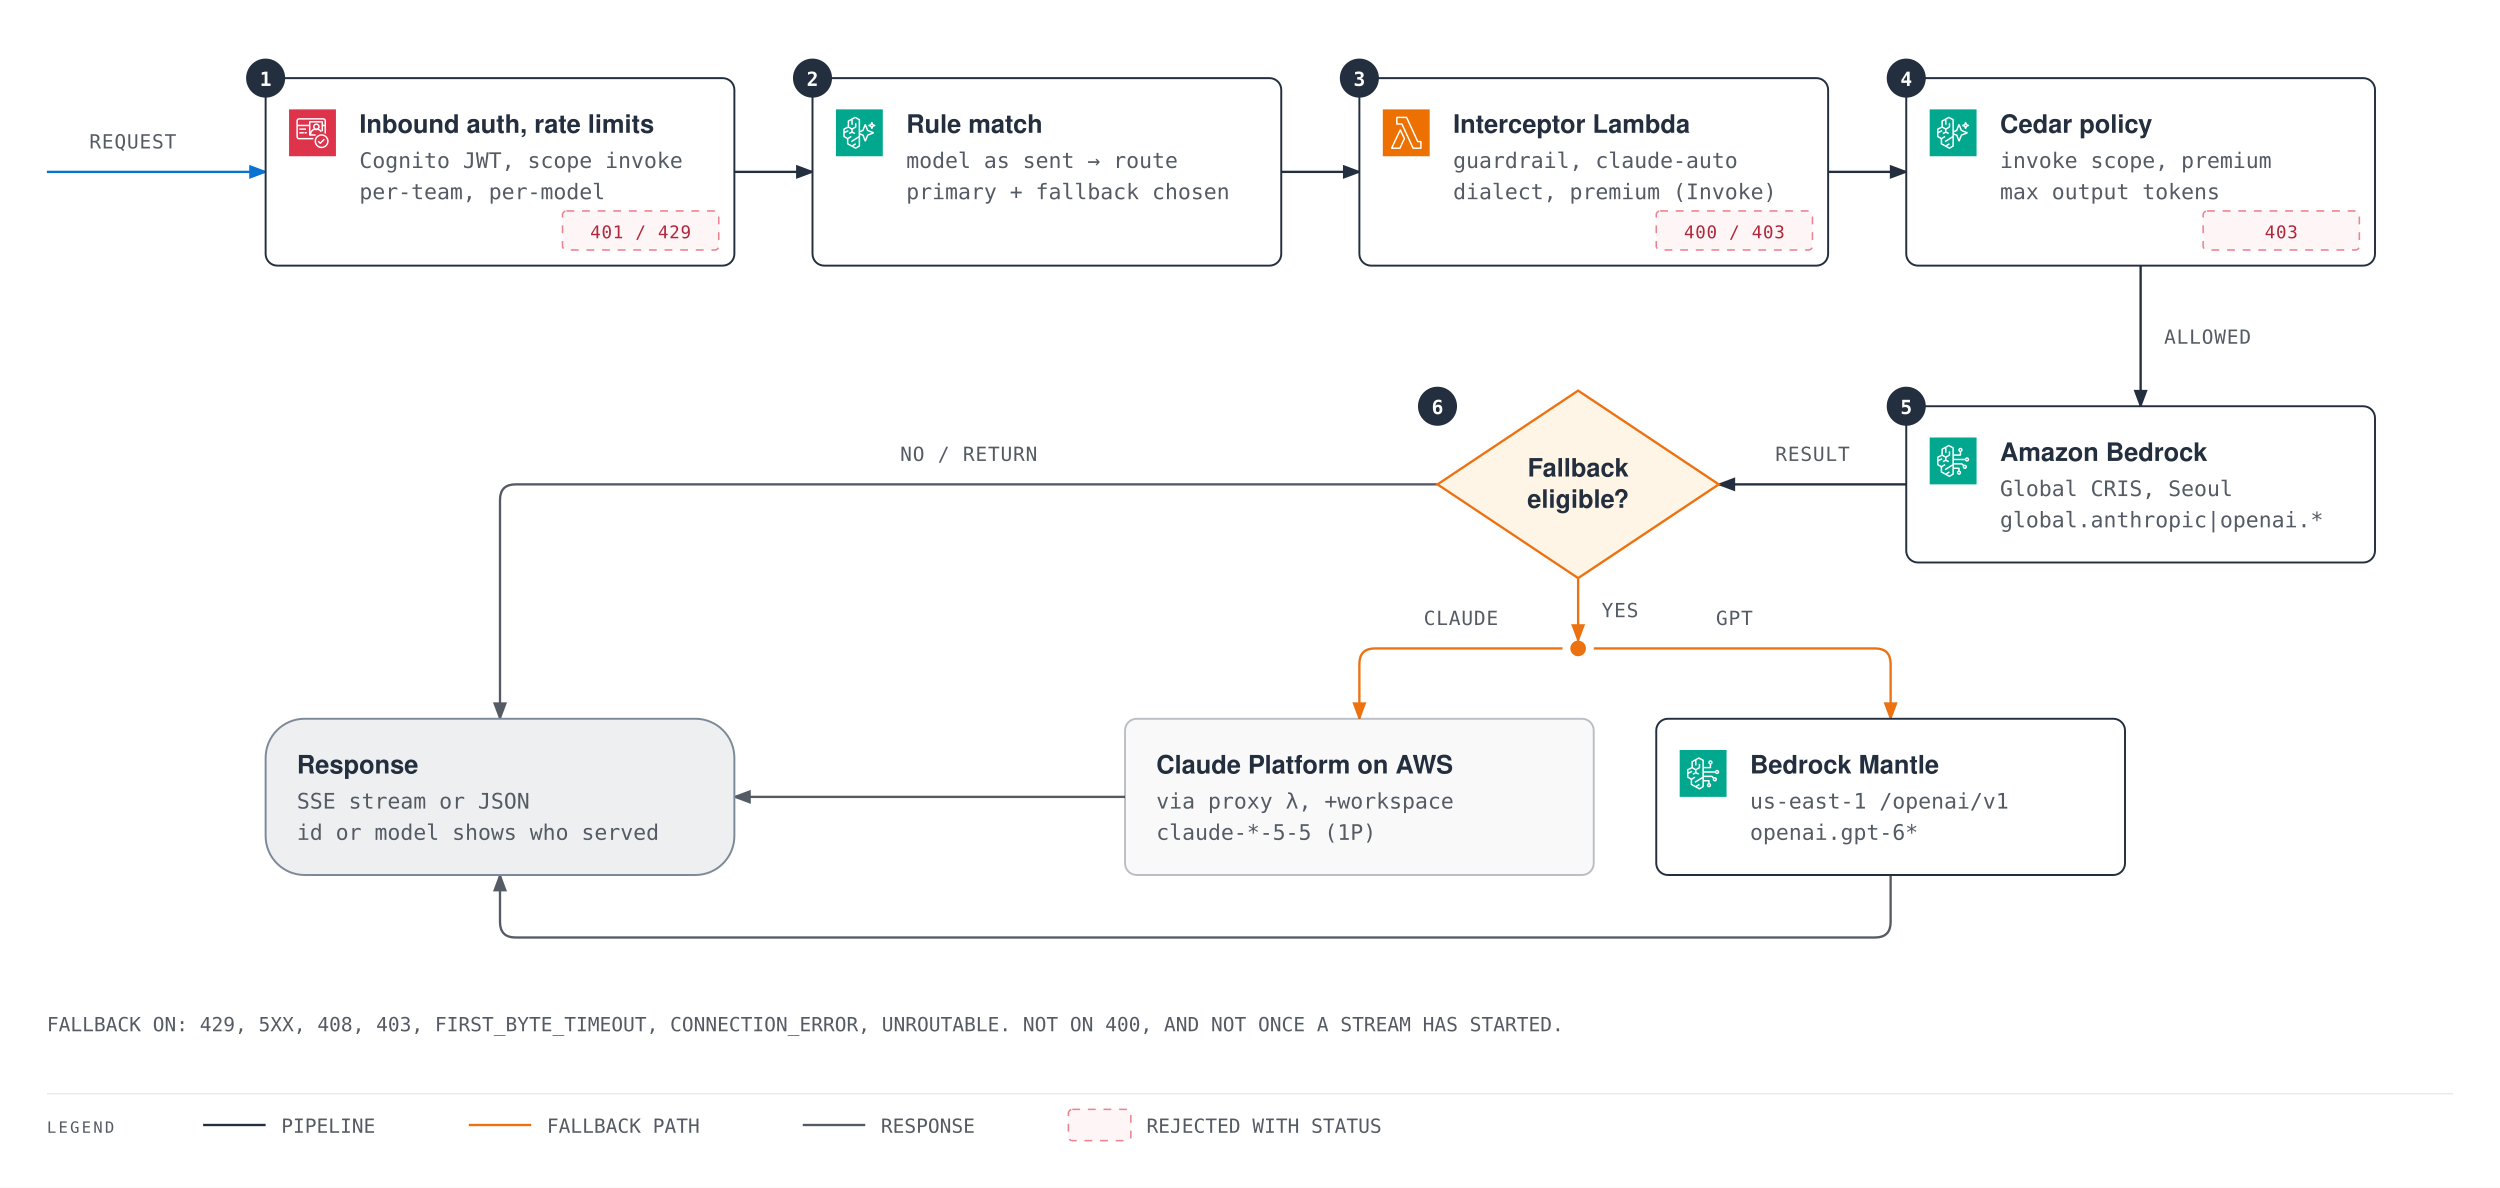
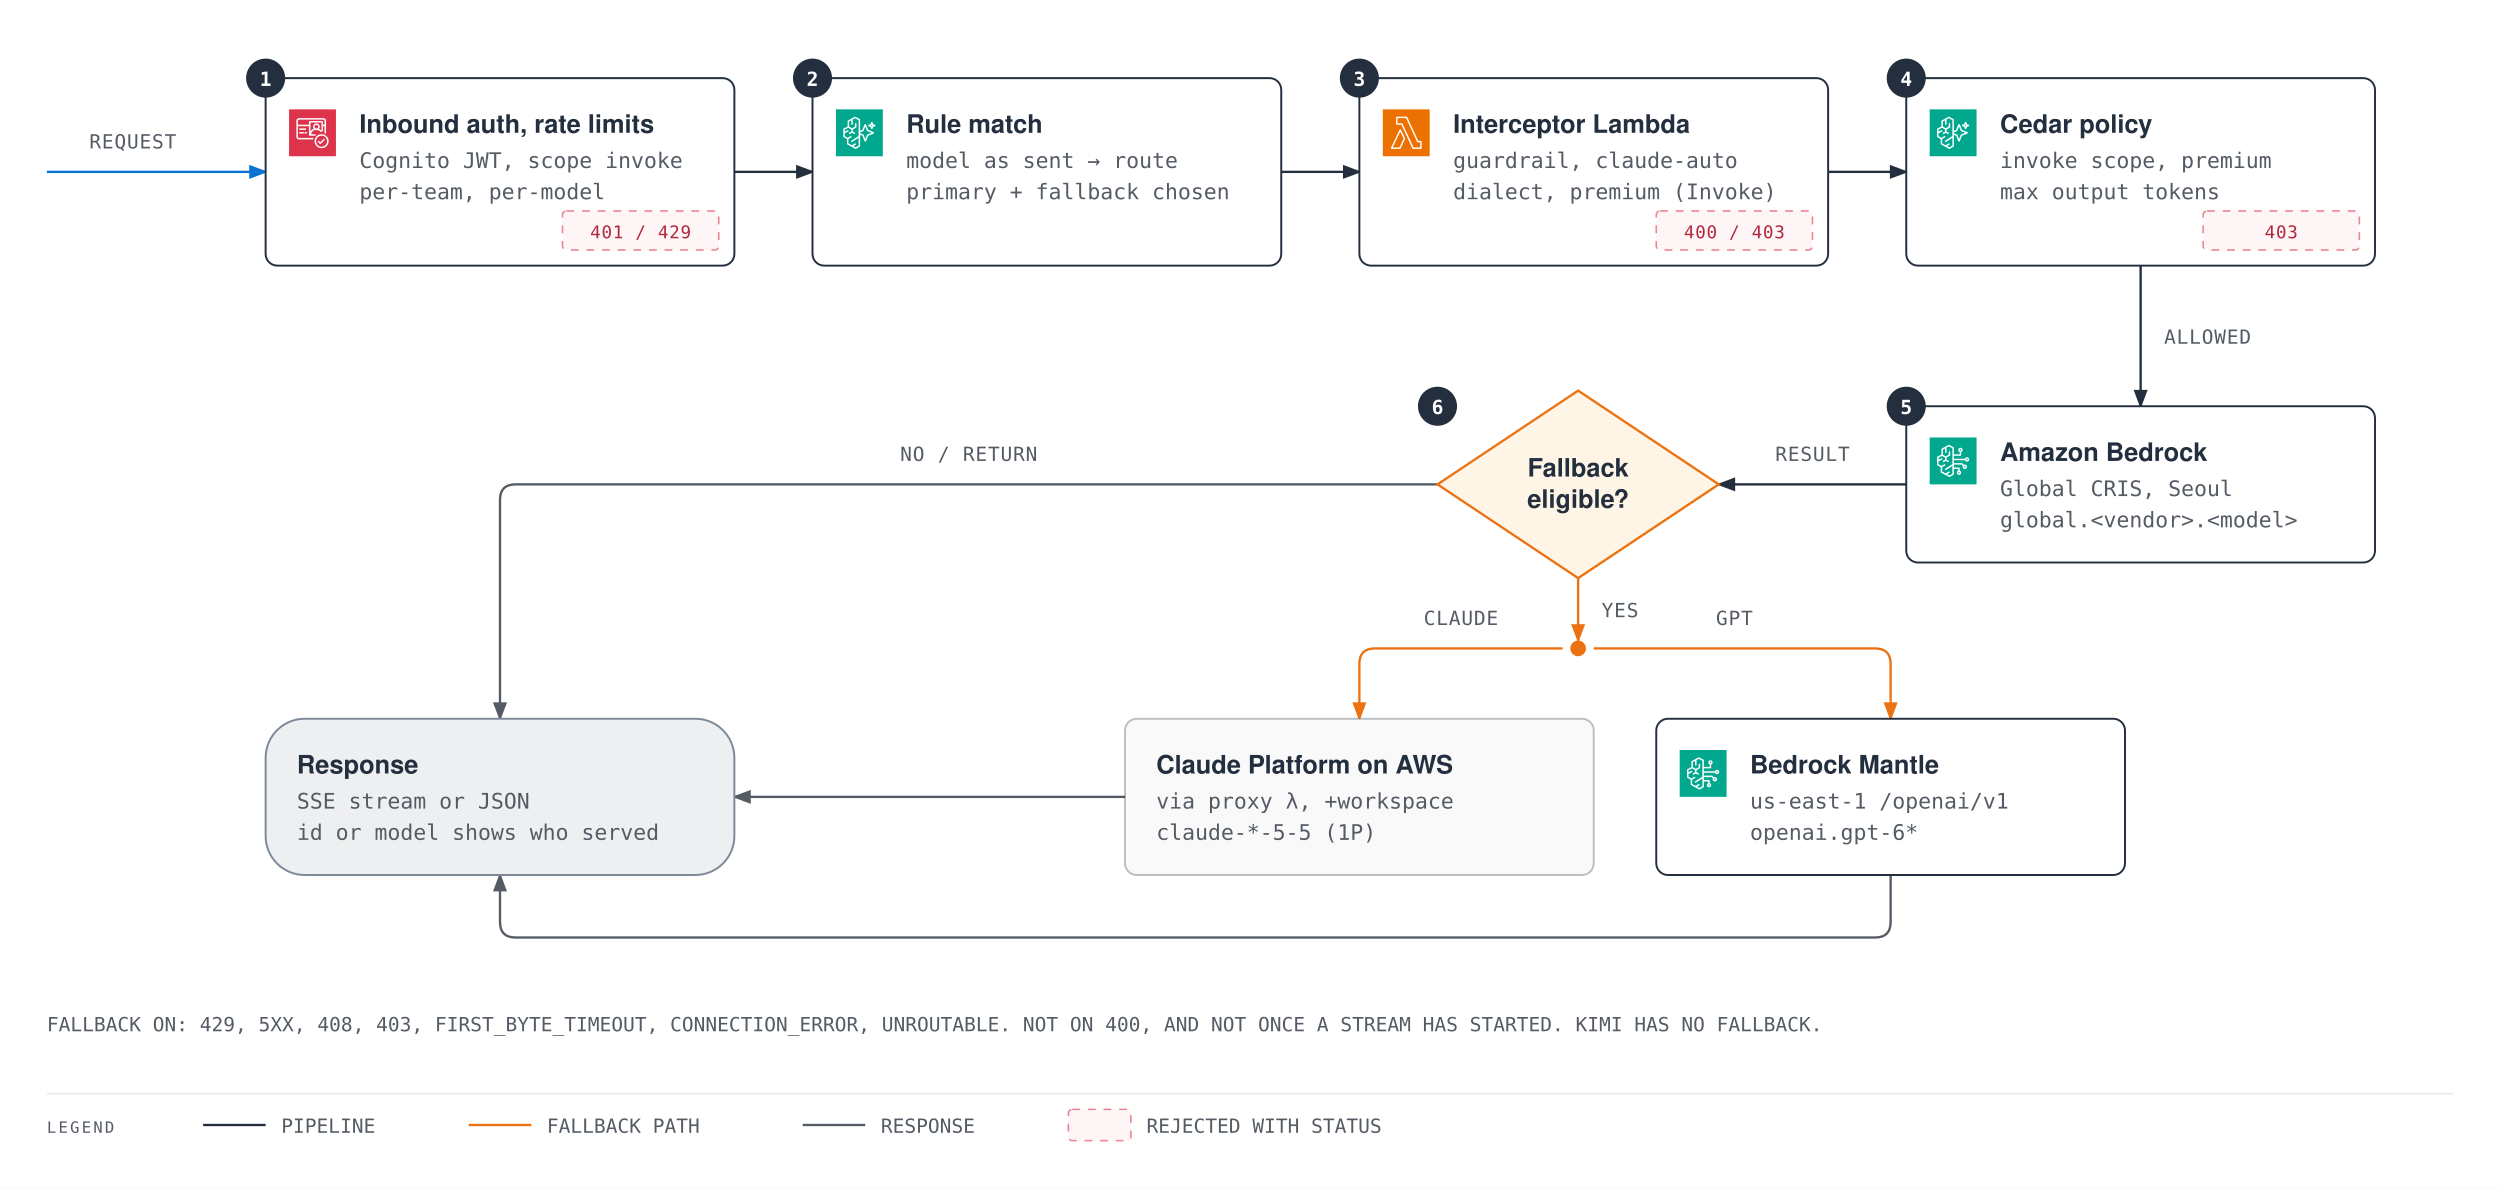
<svg xmlns="http://www.w3.org/2000/svg" viewBox="0 72 1280 608" role="img" aria-labelledby="flow-en-title flow-en-desc">
  <defs>
    <style>@font-face { font-family: 'Amazon Ember'; font-weight: 400; font-style: normal; src: local('Amazon Ember'), url('fonts/AmazonEmber_W_Rg.woff2') format('woff2'); }@font-face { font-family: 'Amazon Ember'; font-weight: 400; font-style: italic; src: local('Amazon Ember Italic'), local('Amazon Ember'), url('fonts/AmazonEmber_W_RgIt.woff2') format('woff2'); }@font-face { font-family: 'Amazon Ember'; font-weight: 600; font-style: normal; src: local('Amazon Ember Medium'), local('Amazon Ember'), url('fonts/AmazonEmber_W_SBd.woff2') format('woff2'); }@font-face { font-family: 'Amazon Ember'; font-weight: 700; font-style: normal; src: local('Amazon Ember Bold'), local('Amazon Ember'), url('fonts/AmazonEmber_W_Bd.woff2') format('woff2'); }@font-face { font-family: 'Amazon Ember Mono'; font-weight: 400; font-style: normal; src: local('Amazon Ember Mono'), url('fonts/AmazonEmberMono_W_Rg.woff2') format('woff2'); }@font-face { font-family: 'Amazon Ember Mono'; font-weight: 700; font-style: normal; src: local('Amazon Ember Mono Bold'), local('Amazon Ember Mono'), url('fonts/AmazonEmberMono_W_Bd.woff2') format('woff2'); }</style>
    <marker id="flow-en-arrow" markerWidth="8" markerHeight="6" refX="7" refY="3" orient="auto">
      <polygon points="0 0, 8 3, 0 6" fill="#545B64" />
    </marker>
    <marker id="flow-en-accent" markerWidth="8" markerHeight="6" refX="7" refY="3" orient="auto">
      <polygon points="0 0, 8 3, 0 6" fill="#EC7211" />
    </marker>
    <marker id="flow-en-link" markerWidth="8" markerHeight="6" refX="7" refY="3" orient="auto">
      <polygon points="0 0, 8 3, 0 6" fill="#0972D3" />
    </marker>
    <marker id="flow-en-ink" markerWidth="8" markerHeight="6" refX="7" refY="3" orient="auto">
      <polygon points="0 0, 8 3, 0 6" fill="#232F3E" />
    </marker>
  </defs>
  <rect y="72" width="100%" height="100%" fill="#ffffff" />
  <path d="M 24,160 H 136" fill="none" stroke="#0972D3" stroke-width="1.2" marker-end="url(#flow-en-link)" />
  <rect x="38" y="137" width="60" height="14" rx="2" fill="#ffffff" />
  <text x="68" y="148" fill="#545B64" font-size="10" font-family="'Amazon Ember Mono', ui-monospace, monospace" text-anchor="middle" letter-spacing="0.04em">REQUEST</text>
  <path d="M 376,160 H 416" fill="none" stroke="#232F3E" stroke-width="1.2" marker-end="url(#flow-en-ink)" />
  <path d="M 656,160 H 696" fill="none" stroke="#232F3E" stroke-width="1.2" marker-end="url(#flow-en-ink)" />
  <path d="M 936,160 H 976" fill="none" stroke="#232F3E" stroke-width="1.2" marker-end="url(#flow-en-ink)" />
  <path d="M 1096,208 V 280" fill="none" stroke="#232F3E" stroke-width="1.2" marker-end="url(#flow-en-ink)" />
  <rect x="1104" y="237" width="60" height="14" rx="2" fill="#ffffff" />
  <text x="1108" y="248" fill="#545B64" font-size="10" font-family="'Amazon Ember Mono', ui-monospace, monospace" text-anchor="start" letter-spacing="0.04em">ALLOWED</text>
  <path d="M 976,320 H 880" fill="none" stroke="#232F3E" stroke-width="1.2" marker-end="url(#flow-en-ink)" />
  <rect x="902" y="297" width="52" height="14" rx="2" fill="#ffffff" />
  <text x="928" y="308" fill="#545B64" font-size="10" font-family="'Amazon Ember Mono', ui-monospace, monospace" text-anchor="middle" letter-spacing="0.04em">RESULT</text>
  <path d="M 736,320 H 264 Q 256,320 256,328 V 440" fill="none" stroke="#545B64" stroke-width="1.2" marker-end="url(#flow-en-arrow)" />
  <rect x="452" y="297" width="88" height="14" rx="2" fill="#ffffff" />
  <text x="496" y="308" fill="#545B64" font-size="10" font-family="'Amazon Ember Mono', ui-monospace, monospace" text-anchor="middle" letter-spacing="0.04em">NO / RETURN</text>
  <path d="M 808,368 V 400" fill="none" stroke="#EC7211" stroke-width="1.2" marker-end="url(#flow-en-accent)" />
  <rect x="816" y="377" width="32" height="14" rx="2" fill="#ffffff" />
  <text x="820" y="388" fill="#545B64" font-size="10" font-family="'Amazon Ember Mono', ui-monospace, monospace" text-anchor="start" letter-spacing="0.04em">YES</text>
  <path d="M 800,404 H 704 Q 696,404 696,412 V 440" fill="none" stroke="#EC7211" stroke-width="1.2" marker-end="url(#flow-en-accent)" />
  <rect x="722" y="381" width="52" height="14" rx="2" fill="#ffffff" />
  <text x="748" y="392" fill="#545B64" font-size="10" font-family="'Amazon Ember Mono', ui-monospace, monospace" text-anchor="middle" letter-spacing="0.04em">CLAUDE</text>
  <path d="M 816,404 H 960 Q 968,404 968,412 V 440" fill="none" stroke="#EC7211" stroke-width="1.2" marker-end="url(#flow-en-accent)" />
  <rect x="872" y="381" width="32" height="14" rx="2" fill="#ffffff" />
  <text x="888" y="392" fill="#545B64" font-size="10" font-family="'Amazon Ember Mono', ui-monospace, monospace" text-anchor="middle" letter-spacing="0.04em">GPT</text>
  <path d="M 576,480 H 376" fill="none" stroke="#545B64" stroke-width="1.2" marker-end="url(#flow-en-arrow)" />
  <path d="M 968,520 V 544 Q 968,552 960,552 H 264 Q 256,552 256,544 V 520" fill="none" stroke="#545B64" stroke-width="1.2" marker-end="url(#flow-en-arrow)" />
  <rect x="136" y="112" width="240" height="96" rx="6" fill="#ffffff" />
  <rect x="136" y="112" width="240" height="96" rx="6" fill="#ffffff" stroke="#232F3E" stroke-width="1" />
  <g transform="translate(148,128) scale(0.375)" aria-hidden="true">
    <g stroke="none" stroke-width="1" fill="none" fill-rule="evenodd">
      <g fill="#DD344C">
        <rect x="0" y="0" width="64" height="64" />
      </g>
      <path d="M48.385,21.006 L48.385,15.703 C48.385,14.781 47.767,14.001 47.035,14.001 L13.371,14.001 C12.638,14.001 12.02,14.781 12.02,15.703 L12.02,21.006 L27.172,21.006 L27.172,17.004 C27.172,16.451 27.624,16.003 28.182,16.003 L45.355,16.003 C45.913,16.003 46.365,16.451 46.365,17.004 L46.365,21.006 L48.385,21.006 Z M44.345,18.004 L29.193,18.004 L29.193,30.388 C30.153,28.588 31.747,27.159 33.726,26.403 C33.119,25.632 32.772,24.674 32.772,23.666 C32.772,21.199 34.811,19.192 37.318,19.192 C39.824,19.192 41.864,21.199 41.864,23.666 C41.864,24.74 41.466,25.752 40.784,26.545 C42.197,27.161 43.436,28.145 44.345,29.391 L44.345,18.004 Z M39.843,23.666 C39.843,22.302 38.711,21.194 37.318,21.194 C35.925,21.194 34.793,22.302 34.793,23.666 C34.793,24.563 35.291,25.389 36.094,25.824 C36.845,26.229 37.773,26.236 38.538,25.823 C39.343,25.389 39.843,24.563 39.843,23.666 L39.843,23.666 Z M48.386,33.015 L48.385,23.008 L46.365,23.008 L46.365,30.013 L44.652,30.013 L43.006,30.998 C42.16,29.613 40.805,28.574 39.251,28.104 C37.877,28.711 36.272,28.705 34.915,28.104 C32.253,28.906 30.405,31.264 30.235,34.016 L36.264,34.016 L36.264,36.017 L28.182,36.017 C27.624,36.017 27.172,35.569 27.172,35.016 L27.172,23.008 L12.02,23.008 L12.02,37.318 C12.02,38.24 12.638,39.019 13.371,39.019 L33.233,39.019 L33.233,41.021 L13.371,41.021 C11.512,41.021 10,39.359 10,37.318 L10,15.703 C10,13.661 11.512,12 13.371,12 L47.035,12 C48.893,12 50.405,13.661 50.405,15.703 L50.405,33.015 L48.386,33.015 Z M43.305,46.994 L48.932,41.42 L47.503,40.005 L42.591,44.871 L40.476,42.776 L39.047,44.191 L41.877,46.994 C42.066,47.182 42.322,47.287 42.591,47.287 C42.859,47.287 43.115,47.182 43.305,46.994 L43.305,46.994 Z M45.317,35.963 L45.317,35.963 C47.817,36.266 49.998,37.782 51.15,40.02 C51.84,41.36 52.107,42.863 51.923,44.364 C51.742,45.849 51.132,47.232 50.158,48.361 C49.466,49.164 48.592,49.828 47.632,50.279 C46.346,50.886 44.914,51.117 43.489,50.944 C42.105,50.776 40.798,50.234 39.709,49.377 C37.618,47.73 36.562,45.174 36.884,42.543 C37.188,40.055 38.707,37.885 40.948,36.737 C42.019,36.189 43.195,35.908 44.393,35.908 C44.7,35.908 45.008,35.926 45.317,35.963 L45.317,35.963 Z M48.498,52.087 C49.713,51.516 50.82,50.676 51.694,49.661 C52.927,48.231 53.699,46.482 53.929,44.605 C54.161,42.708 53.823,40.807 52.95,39.11 C51.492,36.279 48.731,34.36 45.562,33.977 C43.65,33.742 41.729,34.085 40.02,34.96 C37.185,36.411 35.262,39.156 34.878,42.301 C34.472,45.63 35.808,48.86 38.452,50.944 C39.832,52.03 41.49,52.718 43.245,52.93 C43.633,52.977 44.023,53 44.41,53 C45.823,53 47.217,52.691 48.498,52.087 L48.498,52.087 Z M21.111,33.015 L24.142,33.015 L24.142,31.013 L21.111,31.013 L21.111,33.015 Z M14.041,33.015 L20.101,33.015 L20.101,31.013 L14.041,31.013 L14.041,33.015 Z M14.041,28.011 L23.132,28.011 L23.132,26.01 L14.041,26.01 L14.041,28.011 Z" fill="#FFFFFF" />
    </g>
  </g>
  <text x="184" y="140" fill="#232F3E" font-size="13" font-weight="600" font-family="'Amazon Ember', 'Helvetica Neue', Helvetica, Arial, sans-serif">Inbound auth, rate limits</text>
  <text x="184" y="158" fill="#545B64" font-size="11" font-family="'Amazon Ember Mono', ui-monospace, monospace">Cognito JWT, scope invoke</text>
  <text x="184" y="174" fill="#545B64" font-size="11" font-family="'Amazon Ember Mono', ui-monospace, monospace">per-team, per-model</text>
  <rect x="288" y="180" width="80" height="20" rx="2" fill="rgba(221,52,76,0.05)" stroke="rgba(221,52,76,0.60)" stroke-width="0.8" stroke-dasharray="4,4" />
  <text x="328" y="194" fill="#B0263B" font-size="9" font-family="'Amazon Ember Mono', ui-monospace, monospace" text-anchor="middle" letter-spacing="0.04em">401 / 429</text>
  <circle cx="136" cy="112" r="10" fill="#232F3E" />
  <text x="136" y="116" fill="#ffffff" font-size="10" font-weight="700" font-family="'Amazon Ember Mono', ui-monospace, monospace" text-anchor="middle">1</text>
  <rect x="416" y="112" width="240" height="96" rx="6" fill="#ffffff" />
  <rect x="416" y="112" width="240" height="96" rx="6" fill="#ffffff" stroke="#232F3E" stroke-width="1" />
  <g transform="translate(428,128) scale(0.375)" aria-hidden="true">
    <g>
      <rect width="64" height="64" fill="#01A88D" />
      <path d="M53.372 21.073L50.897 20.08L49.933 17.634C49.781 17.252 49.413 17.001 49.002 17.001C48.591 17.002 48.222 17.253 48.071 17.636L47.098 20.116L44.638 21.07C44.253 21.22 43.999 21.591 44 22.005C44.001 22.418 44.257 22.789 44.643 22.936L47.155 23.897L48.062 26.348C48.205 26.735 48.572 26.995 48.985 27.001H49C49.407 27.001 49.774 26.754 49.928 26.375L50.938 23.869L53.36 22.934C53.743 22.786 53.997 22.418 54 22.007C54.003 21.597 53.754 21.226 53.372 21.073ZM49.813 22.159C49.556 22.259 49.35 22.461 49.246 22.718L49.04 23.229L48.873 22.777C48.773 22.507 48.562 22.293 48.293 22.19L47.782 21.995L48.23 21.821C48.49 21.72 48.697 21.515 48.799 21.254L49.004 20.732L49.159 21.127C49.25 21.437 49.488 21.686 49.793 21.792L50.27 21.983L49.813 22.159ZM51.215 30.853L44.008 27.963L41.197 20.838C41.008 20.357 40.551 20.046 40.034 20.046C39.517 20.046 39.059 20.357 38.87 20.839L36.031 28.075L33.001 29.251L33.002 13.998C33.002 13.619 32.788 13.273 32.449 13.104L26.447 10.105C26.151 9.958 25.803 9.966 25.515 10.126L16.515 15.126C16.197 15.302 16 15.637 16 16V23.382L10.553 26.105C10.214 26.275 10 26.621 10 27V37C10 37.351 10.184 37.677 10.485 37.857L15 40.566V47C15 47.366 15.2 47.703 15.521 47.878L26.521 53.878C26.671 53.959 26.835 54 27 54C27.179 54 27.356 53.952 27.515 53.857L32.515 50.857C32.815 50.677 33 50.351 33 50L33.001 34.765L36.214 35.993L38.866 43.162C39.046 43.649 39.499 43.97 40.019 43.977C40.025 43.977 40.032 43.978 40.039 43.978C40.551 43.978 41.004 43.673 41.198 43.195L44.14 35.905L51.199 33.18C51.682 32.994 51.996 32.539 52 32.022C52.003 31.504 51.695 31.045 51.215 30.853ZM26.977 51.848L23.774 50.102L27.515 47.857L26.485 46.143L21.738 48.991L17 46.406V40.566L21.515 37.857L20.485 36.143L16 38.834L12 36.434V32.618L17.447 29.895L16.553 28.105L12 30.382V27.618L16.956 25.14L21 27.566V30.382L17.553 32.105L18.447 33.895L22.003 32.117L25.557 33.877L26.443 32.085L23 30.38V27.566L27.515 24.857C27.815 24.677 28 24.351 28 24V19H26V23.434L22 25.834L18 23.434V16.588L21 14.922V21H23V13.811L26.024 12.13L31.002 14.616L31.001 36.45L20.463 43.156L21.537 44.844L31.001 38.822L31 49.434L26.977 51.848ZM43.015 34.195C42.757 34.295 42.551 34.498 42.447 34.754L40.068 40.649L37.932 34.873C37.832 34.603 37.62 34.39 37.352 34.287L33.001 32.624L33.001 31.395L37.163 29.78C37.424 29.679 37.631 29.474 37.732 29.213L40.036 23.344L42.243 28.939C42.318 29.291 42.585 29.575 42.926 29.684L48.702 32L43.015 34.195Z" fill="white" />
    </g>
  </g>
  <text x="464" y="140" fill="#232F3E" font-size="13" font-weight="600" font-family="'Amazon Ember', 'Helvetica Neue', Helvetica, Arial, sans-serif">Rule match</text>
  <text x="464" y="158" fill="#545B64" font-size="11" font-family="'Amazon Ember Mono', ui-monospace, monospace">model as sent → route</text>
  <text x="464" y="174" fill="#545B64" font-size="11" font-family="'Amazon Ember Mono', ui-monospace, monospace">primary + fallback chosen</text>
  <circle cx="416" cy="112" r="10" fill="#232F3E" />
  <text x="416" y="116" fill="#ffffff" font-size="10" font-weight="700" font-family="'Amazon Ember Mono', ui-monospace, monospace" text-anchor="middle">2</text>
  <rect x="696" y="112" width="240" height="96" rx="6" fill="#ffffff" />
  <rect x="696" y="112" width="240" height="96" rx="6" fill="#ffffff" stroke="#232F3E" stroke-width="1" />
  <g transform="translate(708,128) scale(0.375)" aria-hidden="true">
    <g stroke="none" stroke-width="1" fill="none" fill-rule="evenodd">
      <g fill="#ED7100">
        <rect x="0" y="0" width="64" height="64" />
      </g>
      <path d="M22.679,52 L13.574,52 L23.838,30.41 L28.4,39.861 L22.679,52 Z M24.727,27.667 C24.561,27.321 24.212,27.103 23.831,27.103 L23.828,27.103 C23.445,27.104 23.097,27.325 22.932,27.672 L11.097,52.569 C10.95,52.879 10.971,53.243 11.154,53.534 C11.335,53.824 11.654,54 11.996,54 L23.31,54 C23.695,54 24.045,53.777 24.21,53.428 L30.404,40.284 C30.533,40.01 30.532,39.692 30.399,39.42 L24.727,27.667 Z M51.008,52 L41.986,52 L26.955,19.578 C26.791,19.226 26.439,19 26.052,19 L20.128,19 L20.135,12 L31.815,12 L46.775,44.42 C46.938,44.774 47.291,45 47.679,45 L51.008,45 L51.008,52 Z M52.004,43 L48.314,43 L33.354,10.58 C33.191,10.226 32.838,10 32.451,10 L19.14,10 C18.591,10 18.145,10.447 18.144,10.999 L18.136,19.999 C18.136,20.265 18.241,20.519 18.427,20.707 C18.614,20.895 18.867,21 19.131,21 L25.417,21 L40.448,53.422 C40.611,53.774 40.963,54 41.35,54 L52.004,54 C52.555,54 53,53.552 53,53 L53,44 C53,43.448 52.555,43 52.004,43 L52.004,43 Z" fill="#FFFFFF" />
    </g>
  </g>
  <text x="744" y="140" fill="#232F3E" font-size="13" font-weight="600" font-family="'Amazon Ember', 'Helvetica Neue', Helvetica, Arial, sans-serif">Interceptor Lambda</text>
  <text x="744" y="158" fill="#545B64" font-size="11" font-family="'Amazon Ember Mono', ui-monospace, monospace">guardrail, claude-auto</text>
  <text x="744" y="174" fill="#545B64" font-size="11" font-family="'Amazon Ember Mono', ui-monospace, monospace">dialect, premium (Invoke)</text>
  <rect x="848" y="180" width="80" height="20" rx="2" fill="rgba(221,52,76,0.05)" stroke="rgba(221,52,76,0.60)" stroke-width="0.8" stroke-dasharray="4,4" />
  <text x="888" y="194" fill="#B0263B" font-size="9" font-family="'Amazon Ember Mono', ui-monospace, monospace" text-anchor="middle" letter-spacing="0.04em">400 / 403</text>
  <circle cx="696" cy="112" r="10" fill="#232F3E" />
  <text x="696" y="116" fill="#ffffff" font-size="10" font-weight="700" font-family="'Amazon Ember Mono', ui-monospace, monospace" text-anchor="middle">3</text>
  <rect x="976" y="112" width="240" height="96" rx="6" fill="#ffffff" />
  <rect x="976" y="112" width="240" height="96" rx="6" fill="#ffffff" stroke="#232F3E" stroke-width="1" />
  <g transform="translate(988,128) scale(0.375)" aria-hidden="true">
    <g>
      <rect width="64" height="64" fill="#01A88D" />
      <path d="M53.372 21.073L50.897 20.08L49.933 17.634C49.781 17.252 49.413 17.001 49.002 17.001C48.591 17.002 48.222 17.253 48.071 17.636L47.098 20.116L44.638 21.07C44.253 21.22 43.999 21.591 44 22.005C44.001 22.418 44.257 22.789 44.643 22.936L47.155 23.897L48.062 26.348C48.205 26.735 48.572 26.995 48.985 27.001H49C49.407 27.001 49.774 26.754 49.928 26.375L50.938 23.869L53.36 22.934C53.743 22.786 53.997 22.418 54 22.007C54.003 21.597 53.754 21.226 53.372 21.073ZM49.813 22.159C49.556 22.259 49.35 22.461 49.246 22.718L49.04 23.229L48.873 22.777C48.773 22.507 48.562 22.293 48.293 22.19L47.782 21.995L48.23 21.821C48.49 21.72 48.697 21.515 48.799 21.254L49.004 20.732L49.159 21.127C49.25 21.437 49.488 21.686 49.793 21.792L50.27 21.983L49.813 22.159ZM51.215 30.853L44.008 27.963L41.197 20.838C41.008 20.357 40.551 20.046 40.034 20.046C39.517 20.046 39.059 20.357 38.87 20.839L36.031 28.075L33.001 29.251L33.002 13.998C33.002 13.619 32.788 13.273 32.449 13.104L26.447 10.105C26.151 9.958 25.803 9.966 25.515 10.126L16.515 15.126C16.197 15.302 16 15.637 16 16V23.382L10.553 26.105C10.214 26.275 10 26.621 10 27V37C10 37.351 10.184 37.677 10.485 37.857L15 40.566V47C15 47.366 15.2 47.703 15.521 47.878L26.521 53.878C26.671 53.959 26.835 54 27 54C27.179 54 27.356 53.952 27.515 53.857L32.515 50.857C32.815 50.677 33 50.351 33 50L33.001 34.765L36.214 35.993L38.866 43.162C39.046 43.649 39.499 43.97 40.019 43.977C40.025 43.977 40.032 43.978 40.039 43.978C40.551 43.978 41.004 43.673 41.198 43.195L44.14 35.905L51.199 33.18C51.682 32.994 51.996 32.539 52 32.022C52.003 31.504 51.695 31.045 51.215 30.853ZM26.977 51.848L23.774 50.102L27.515 47.857L26.485 46.143L21.738 48.991L17 46.406V40.566L21.515 37.857L20.485 36.143L16 38.834L12 36.434V32.618L17.447 29.895L16.553 28.105L12 30.382V27.618L16.956 25.14L21 27.566V30.382L17.553 32.105L18.447 33.895L22.003 32.117L25.557 33.877L26.443 32.085L23 30.38V27.566L27.515 24.857C27.815 24.677 28 24.351 28 24V19H26V23.434L22 25.834L18 23.434V16.588L21 14.922V21H23V13.811L26.024 12.13L31.002 14.616L31.001 36.45L20.463 43.156L21.537 44.844L31.001 38.822L31 49.434L26.977 51.848ZM43.015 34.195C42.757 34.295 42.551 34.498 42.447 34.754L40.068 40.649L37.932 34.873C37.832 34.603 37.62 34.39 37.352 34.287L33.001 32.624L33.001 31.395L37.163 29.78C37.424 29.679 37.631 29.474 37.732 29.213L40.036 23.344L42.243 28.939C42.318 29.291 42.585 29.575 42.926 29.684L48.702 32L43.015 34.195Z" fill="white" />
    </g>
  </g>
  <text x="1024" y="140" fill="#232F3E" font-size="13" font-weight="600" font-family="'Amazon Ember', 'Helvetica Neue', Helvetica, Arial, sans-serif">Cedar policy</text>
  <text x="1024" y="158" fill="#545B64" font-size="11" font-family="'Amazon Ember Mono', ui-monospace, monospace">invoke scope, premium</text>
  <text x="1024" y="174" fill="#545B64" font-size="11" font-family="'Amazon Ember Mono', ui-monospace, monospace">max output tokens</text>
  <rect x="1128" y="180" width="80" height="20" rx="2" fill="rgba(221,52,76,0.05)" stroke="rgba(221,52,76,0.60)" stroke-width="0.8" stroke-dasharray="4,4" />
  <text x="1168" y="194" fill="#B0263B" font-size="9" font-family="'Amazon Ember Mono', ui-monospace, monospace" text-anchor="middle" letter-spacing="0.04em">403</text>
  <circle cx="976" cy="112" r="10" fill="#232F3E" />
  <text x="976" y="116" fill="#ffffff" font-size="10" font-weight="700" font-family="'Amazon Ember Mono', ui-monospace, monospace" text-anchor="middle">4</text>
  <rect x="976" y="280" width="240" height="80" rx="6" fill="#ffffff" />
  <rect x="976" y="280" width="240" height="80" rx="6" fill="#ffffff" stroke="#232F3E" stroke-width="1" />
  <g transform="translate(988,296) scale(0.375)" aria-hidden="true">
    <g stroke="none" stroke-width="1" fill="none" fill-rule="evenodd">
      <g fill="#01A88D">
        <rect x="0" y="0" width="64" height="64" />
      </g>
      <g transform="translate(10, 10)" fill="#FFFFFF">
        <path d="M41,21 C40.448,21 40,20.551 40,20 C40,19.449 40.448,19 41,19 C41.552,19 42,19.449 42,20 C42,20.551 41.552,21 41,21 L41,21 Z M16.977,41.848 L13.774,40.102 L17.515,37.857 L16.485,36.143 L11.738,38.991 L7,36.406 L7,30.566 L11.515,27.857 L10.485,26.143 L6,28.834 L2,26.434 L2,22.618 L7.447,19.895 L6.553,18.105 L2,20.382 L2,17.618 L6.956,15.14 L11,17.566 L11,20.382 L7.553,22.105 L8.447,23.895 L12.003,22.117 L15.557,23.877 L16.443,22.085 L13,20.38 L13,17.566 L17.515,14.857 C17.815,14.677 18,14.351 18,14 L18,9 L16,9 L16,13.434 L12,15.834 L8,13.434 L8,6.588 L11,4.922 L11,11 L13,11 L13,3.811 L16.024,2.13 L21.002,4.616 L21.001,26.45 L10.463,33.156 L11.537,34.844 L21.001,28.822 L21,39.434 L16.977,41.848 Z M38,29 C38.552,29 39,29.449 39,30 C39,30.551 38.552,31 38,31 C37.448,31 37,30.551 37,30 C37,29.449 37.448,29 38,29 L38,29 Z M30,39 C29.448,39 29,38.551 29,38 C29,37.449 29.448,37 30,37 C30.552,37 31,37.449 31,38 C31,38.551 30.552,39 30,39 L30,39 Z M32,6 C32.552,6 33,6.449 33,7 C33,7.551 32.552,8 32,8 C31.448,8 31,7.551 31,7 C31,6.449 31.448,6 32,6 L32,6 Z M41,17 C39.698,17 38.598,17.839 38.184,19 L23.001,19 L23.001,15 L32,15 C32.553,15 33,14.552 33,14 L33,9.816 C34.161,9.402 35,8.302 35,7 C35,5.346 33.654,4 32,4 C30.346,4 29,5.346 29,7 C29,8.302 29.839,9.402 31,9.816 L31,13 L23.001,13 L23.002,3.998 C23.002,3.619 22.788,3.273 22.449,3.104 L16.447,0.105 C16.151,-0.042 15.803,-0.034 15.515,0.126 L6.515,5.126 C6.197,5.302 6,5.637 6,6 L6,13.382 L0.553,16.105 C0.214,16.275 0,16.621 0,17 L0,27 C0,27.351 0.185,27.677 0.485,27.857 L5,30.566 L5,37 C5,37.366 5.2,37.703 5.521,37.878 L16.521,43.878 C16.671,43.959 16.835,44 17,44 C17.179,44 17.356,43.952 17.515,43.857 L22.515,40.857 C22.815,40.677 23,40.351 23,40 L23,33 L29,33 L29,35.184 C27.839,35.598 27,36.698 27,38 C27,39.654 28.346,41 30,41 C31.654,41 33,39.654 33,38 C33,36.698 32.161,35.598 31,35.184 L31,32 C31,31.448 30.553,31 30,31 L23,31 L23.001,27 L33.586,27 L35.301,28.715 C35.113,29.106 35,29.538 35,30 C35,31.654 36.346,33 38,33 C39.654,33 41,31.654 41,30 C41,28.346 39.654,27 38,27 C37.538,27 37.106,27.113 36.715,27.301 L34.707,25.293 C34.52,25.105 34.266,25 34,25 L23.001,25 L23.001,21 L38.184,21 C38.598,22.161 39.698,23 41,23 C42.654,23 44,21.654 44,20 C44,18.346 42.654,17 41,17 L41,17 Z" />
      </g>
    </g>
  </g>
  <text x="1024" y="308" fill="#232F3E" font-size="13" font-weight="600" font-family="'Amazon Ember', 'Helvetica Neue', Helvetica, Arial, sans-serif">Amazon Bedrock</text>
  <text x="1024" y="326" fill="#545B64" font-size="11" font-family="'Amazon Ember Mono', ui-monospace, monospace">Global CRIS, Seoul</text>
-   <text x="1024" y="342" fill="#545B64" font-size="11" font-family="'Amazon Ember Mono', ui-monospace, monospace">global.anthropic|openai.*</text>
+   <text x="1024" y="342" fill="#545B64" font-size="11" font-family="'Amazon Ember Mono', ui-monospace, monospace">global.&lt;vendor&gt;.&lt;model&gt;</text>
  <circle cx="976" cy="280" r="10" fill="#232F3E" />
  <text x="976" y="284" fill="#ffffff" font-size="10" font-weight="700" font-family="'Amazon Ember Mono', ui-monospace, monospace" text-anchor="middle">5</text>
  <rect x="576" y="440" width="240" height="80" rx="6" fill="#ffffff" />
  <rect x="576" y="440" width="240" height="80" rx="6" fill="rgba(35,47,62,0.03)" stroke="rgba(35,47,62,0.30)" stroke-width="1" />
  <text x="592" y="468" fill="#232F3E" font-size="13" font-weight="600" font-family="'Amazon Ember', 'Helvetica Neue', Helvetica, Arial, sans-serif">Claude Platform on AWS</text>
  <text x="592" y="486" fill="#545B64" font-size="11" font-family="'Amazon Ember Mono', ui-monospace, monospace">via proxy λ, +workspace</text>
  <text x="592" y="502" fill="#545B64" font-size="11" font-family="'Amazon Ember Mono', ui-monospace, monospace">claude-*-5-5 (1P)</text>
  <rect x="848" y="440" width="240" height="80" rx="6" fill="#ffffff" />
  <rect x="848" y="440" width="240" height="80" rx="6" fill="#ffffff" stroke="#232F3E" stroke-width="1" />
  <g transform="translate(860,456) scale(0.375)" aria-hidden="true">
    <g stroke="none" stroke-width="1" fill="none" fill-rule="evenodd">
      <g fill="#01A88D">
        <rect x="0" y="0" width="64" height="64" />
      </g>
      <g transform="translate(10, 10)" fill="#FFFFFF">
        <path d="M41,21 C40.448,21 40,20.551 40,20 C40,19.449 40.448,19 41,19 C41.552,19 42,19.449 42,20 C42,20.551 41.552,21 41,21 L41,21 Z M16.977,41.848 L13.774,40.102 L17.515,37.857 L16.485,36.143 L11.738,38.991 L7,36.406 L7,30.566 L11.515,27.857 L10.485,26.143 L6,28.834 L2,26.434 L2,22.618 L7.447,19.895 L6.553,18.105 L2,20.382 L2,17.618 L6.956,15.14 L11,17.566 L11,20.382 L7.553,22.105 L8.447,23.895 L12.003,22.117 L15.557,23.877 L16.443,22.085 L13,20.38 L13,17.566 L17.515,14.857 C17.815,14.677 18,14.351 18,14 L18,9 L16,9 L16,13.434 L12,15.834 L8,13.434 L8,6.588 L11,4.922 L11,11 L13,11 L13,3.811 L16.024,2.13 L21.002,4.616 L21.001,26.45 L10.463,33.156 L11.537,34.844 L21.001,28.822 L21,39.434 L16.977,41.848 Z M38,29 C38.552,29 39,29.449 39,30 C39,30.551 38.552,31 38,31 C37.448,31 37,30.551 37,30 C37,29.449 37.448,29 38,29 L38,29 Z M30,39 C29.448,39 29,38.551 29,38 C29,37.449 29.448,37 30,37 C30.552,37 31,37.449 31,38 C31,38.551 30.552,39 30,39 L30,39 Z M32,6 C32.552,6 33,6.449 33,7 C33,7.551 32.552,8 32,8 C31.448,8 31,7.551 31,7 C31,6.449 31.448,6 32,6 L32,6 Z M41,17 C39.698,17 38.598,17.839 38.184,19 L23.001,19 L23.001,15 L32,15 C32.553,15 33,14.552 33,14 L33,9.816 C34.161,9.402 35,8.302 35,7 C35,5.346 33.654,4 32,4 C30.346,4 29,5.346 29,7 C29,8.302 29.839,9.402 31,9.816 L31,13 L23.001,13 L23.002,3.998 C23.002,3.619 22.788,3.273 22.449,3.104 L16.447,0.105 C16.151,-0.042 15.803,-0.034 15.515,0.126 L6.515,5.126 C6.197,5.302 6,5.637 6,6 L6,13.382 L0.553,16.105 C0.214,16.275 0,16.621 0,17 L0,27 C0,27.351 0.185,27.677 0.485,27.857 L5,30.566 L5,37 C5,37.366 5.2,37.703 5.521,37.878 L16.521,43.878 C16.671,43.959 16.835,44 17,44 C17.179,44 17.356,43.952 17.515,43.857 L22.515,40.857 C22.815,40.677 23,40.351 23,40 L23,33 L29,33 L29,35.184 C27.839,35.598 27,36.698 27,38 C27,39.654 28.346,41 30,41 C31.654,41 33,39.654 33,38 C33,36.698 32.161,35.598 31,35.184 L31,32 C31,31.448 30.553,31 30,31 L23,31 L23.001,27 L33.586,27 L35.301,28.715 C35.113,29.106 35,29.538 35,30 C35,31.654 36.346,33 38,33 C39.654,33 41,31.654 41,30 C41,28.346 39.654,27 38,27 C37.538,27 37.106,27.113 36.715,27.301 L34.707,25.293 C34.52,25.105 34.266,25 34,25 L23.001,25 L23.001,21 L38.184,21 C38.598,22.161 39.698,23 41,23 C42.654,23 44,21.654 44,20 C44,18.346 42.654,17 41,17 L41,17 Z" />
      </g>
    </g>
  </g>
  <text x="896" y="468" fill="#232F3E" font-size="13" font-weight="600" font-family="'Amazon Ember', 'Helvetica Neue', Helvetica, Arial, sans-serif">Bedrock Mantle</text>
  <text x="896" y="486" fill="#545B64" font-size="11" font-family="'Amazon Ember Mono', ui-monospace, monospace">us-east-1 /openai/v1</text>
  <text x="896" y="502" fill="#545B64" font-size="11" font-family="'Amazon Ember Mono', ui-monospace, monospace">openai.gpt-6*</text>
  <rect x="136" y="440" width="240" height="80" rx="20" fill="#ffffff" />
  <rect x="136" y="440" width="240" height="80" rx="20" fill="rgba(84,91,100,0.10)" stroke="#7D8998" stroke-width="1" />
  <text x="152" y="468" fill="#232F3E" font-size="13" font-weight="600" font-family="'Amazon Ember', 'Helvetica Neue', Helvetica, Arial, sans-serif">Response</text>
  <text x="152" y="486" fill="#545B64" font-size="11" font-family="'Amazon Ember Mono', ui-monospace, monospace">SSE stream or JSON</text>
  <text x="152" y="502" fill="#545B64" font-size="11" font-family="'Amazon Ember Mono', ui-monospace, monospace">id or model shows who served</text>
  <polygon points="736,320 808,272 880,320 808,368" fill="#ffffff" />
  <polygon points="736,320 808,272 880,320 808,368" fill="rgba(255,153,0,0.10)" stroke="#EC7211" stroke-width="1.2" />
  <text x="808" y="316" fill="#232F3E" font-size="13" font-weight="600" font-family="'Amazon Ember', 'Helvetica Neue', Helvetica, Arial, sans-serif" text-anchor="middle">Fallback</text>
  <text x="808" y="332" fill="#232F3E" font-size="13" font-weight="600" font-family="'Amazon Ember', 'Helvetica Neue', Helvetica, Arial, sans-serif" text-anchor="middle">eligible?</text>
  <circle cx="736" cy="280" r="10" fill="#232F3E" />
  <text x="736" y="284" fill="#ffffff" font-size="10" font-weight="700" font-family="'Amazon Ember Mono', ui-monospace, monospace" text-anchor="middle">6</text>
  <circle cx="808" cy="404" r="4" fill="#EC7211" />
-   <text x="24" y="600" fill="#545B64" font-size="10" font-family="'Amazon Ember Mono', ui-monospace, monospace">FALLBACK ON: 429, 5XX, 408, 403, FIRST_BYTE_TIMEOUT, CONNECTION_ERROR, UNROUTABLE.   NOT ON 400, AND NOT ONCE A STREAM HAS STARTED.</text>
+   <text x="24" y="600" fill="#545B64" font-size="10" font-family="'Amazon Ember Mono', ui-monospace, monospace">FALLBACK ON: 429, 5XX, 408, 403, FIRST_BYTE_TIMEOUT, CONNECTION_ERROR, UNROUTABLE.   NOT ON 400, AND NOT ONCE A STREAM HAS STARTED.   KIMI HAS NO FALLBACK.</text>
  <line x1="24" y1="632" x2="1256" y2="632" stroke="rgba(35,47,62,0.10)" stroke-width="0.8" />
  <text x="24" y="652" fill="#545B64" font-size="8" font-family="'Amazon Ember Mono', ui-monospace, monospace" letter-spacing="0.14em">LEGEND</text>
  <line x1="104" y1="648" x2="136" y2="648" stroke="#232F3E" stroke-width="1.2" />
  <text x="144" y="652" fill="#545B64" font-size="10" font-family="'Amazon Ember Mono', ui-monospace, monospace">PIPELINE</text>
  <line x1="240" y1="648" x2="272" y2="648" stroke="#EC7211" stroke-width="1.2" />
  <text x="280" y="652" fill="#545B64" font-size="10" font-family="'Amazon Ember Mono', ui-monospace, monospace">FALLBACK PATH</text>
  <line x1="411" y1="648" x2="443" y2="648" stroke="#545B64" stroke-width="1.2" />
  <text x="451" y="652" fill="#545B64" font-size="10" font-family="'Amazon Ember Mono', ui-monospace, monospace">RESPONSE</text>
  <rect x="547" y="640" width="32" height="16" rx="2" fill="rgba(221,52,76,0.05)" stroke="rgba(221,52,76,0.60)" stroke-width="0.8" stroke-dasharray="4,4" />
  <text x="587" y="652" fill="#545B64" font-size="10" font-family="'Amazon Ember Mono', ui-monospace, monospace">REJECTED WITH STATUS</text>
</svg>
